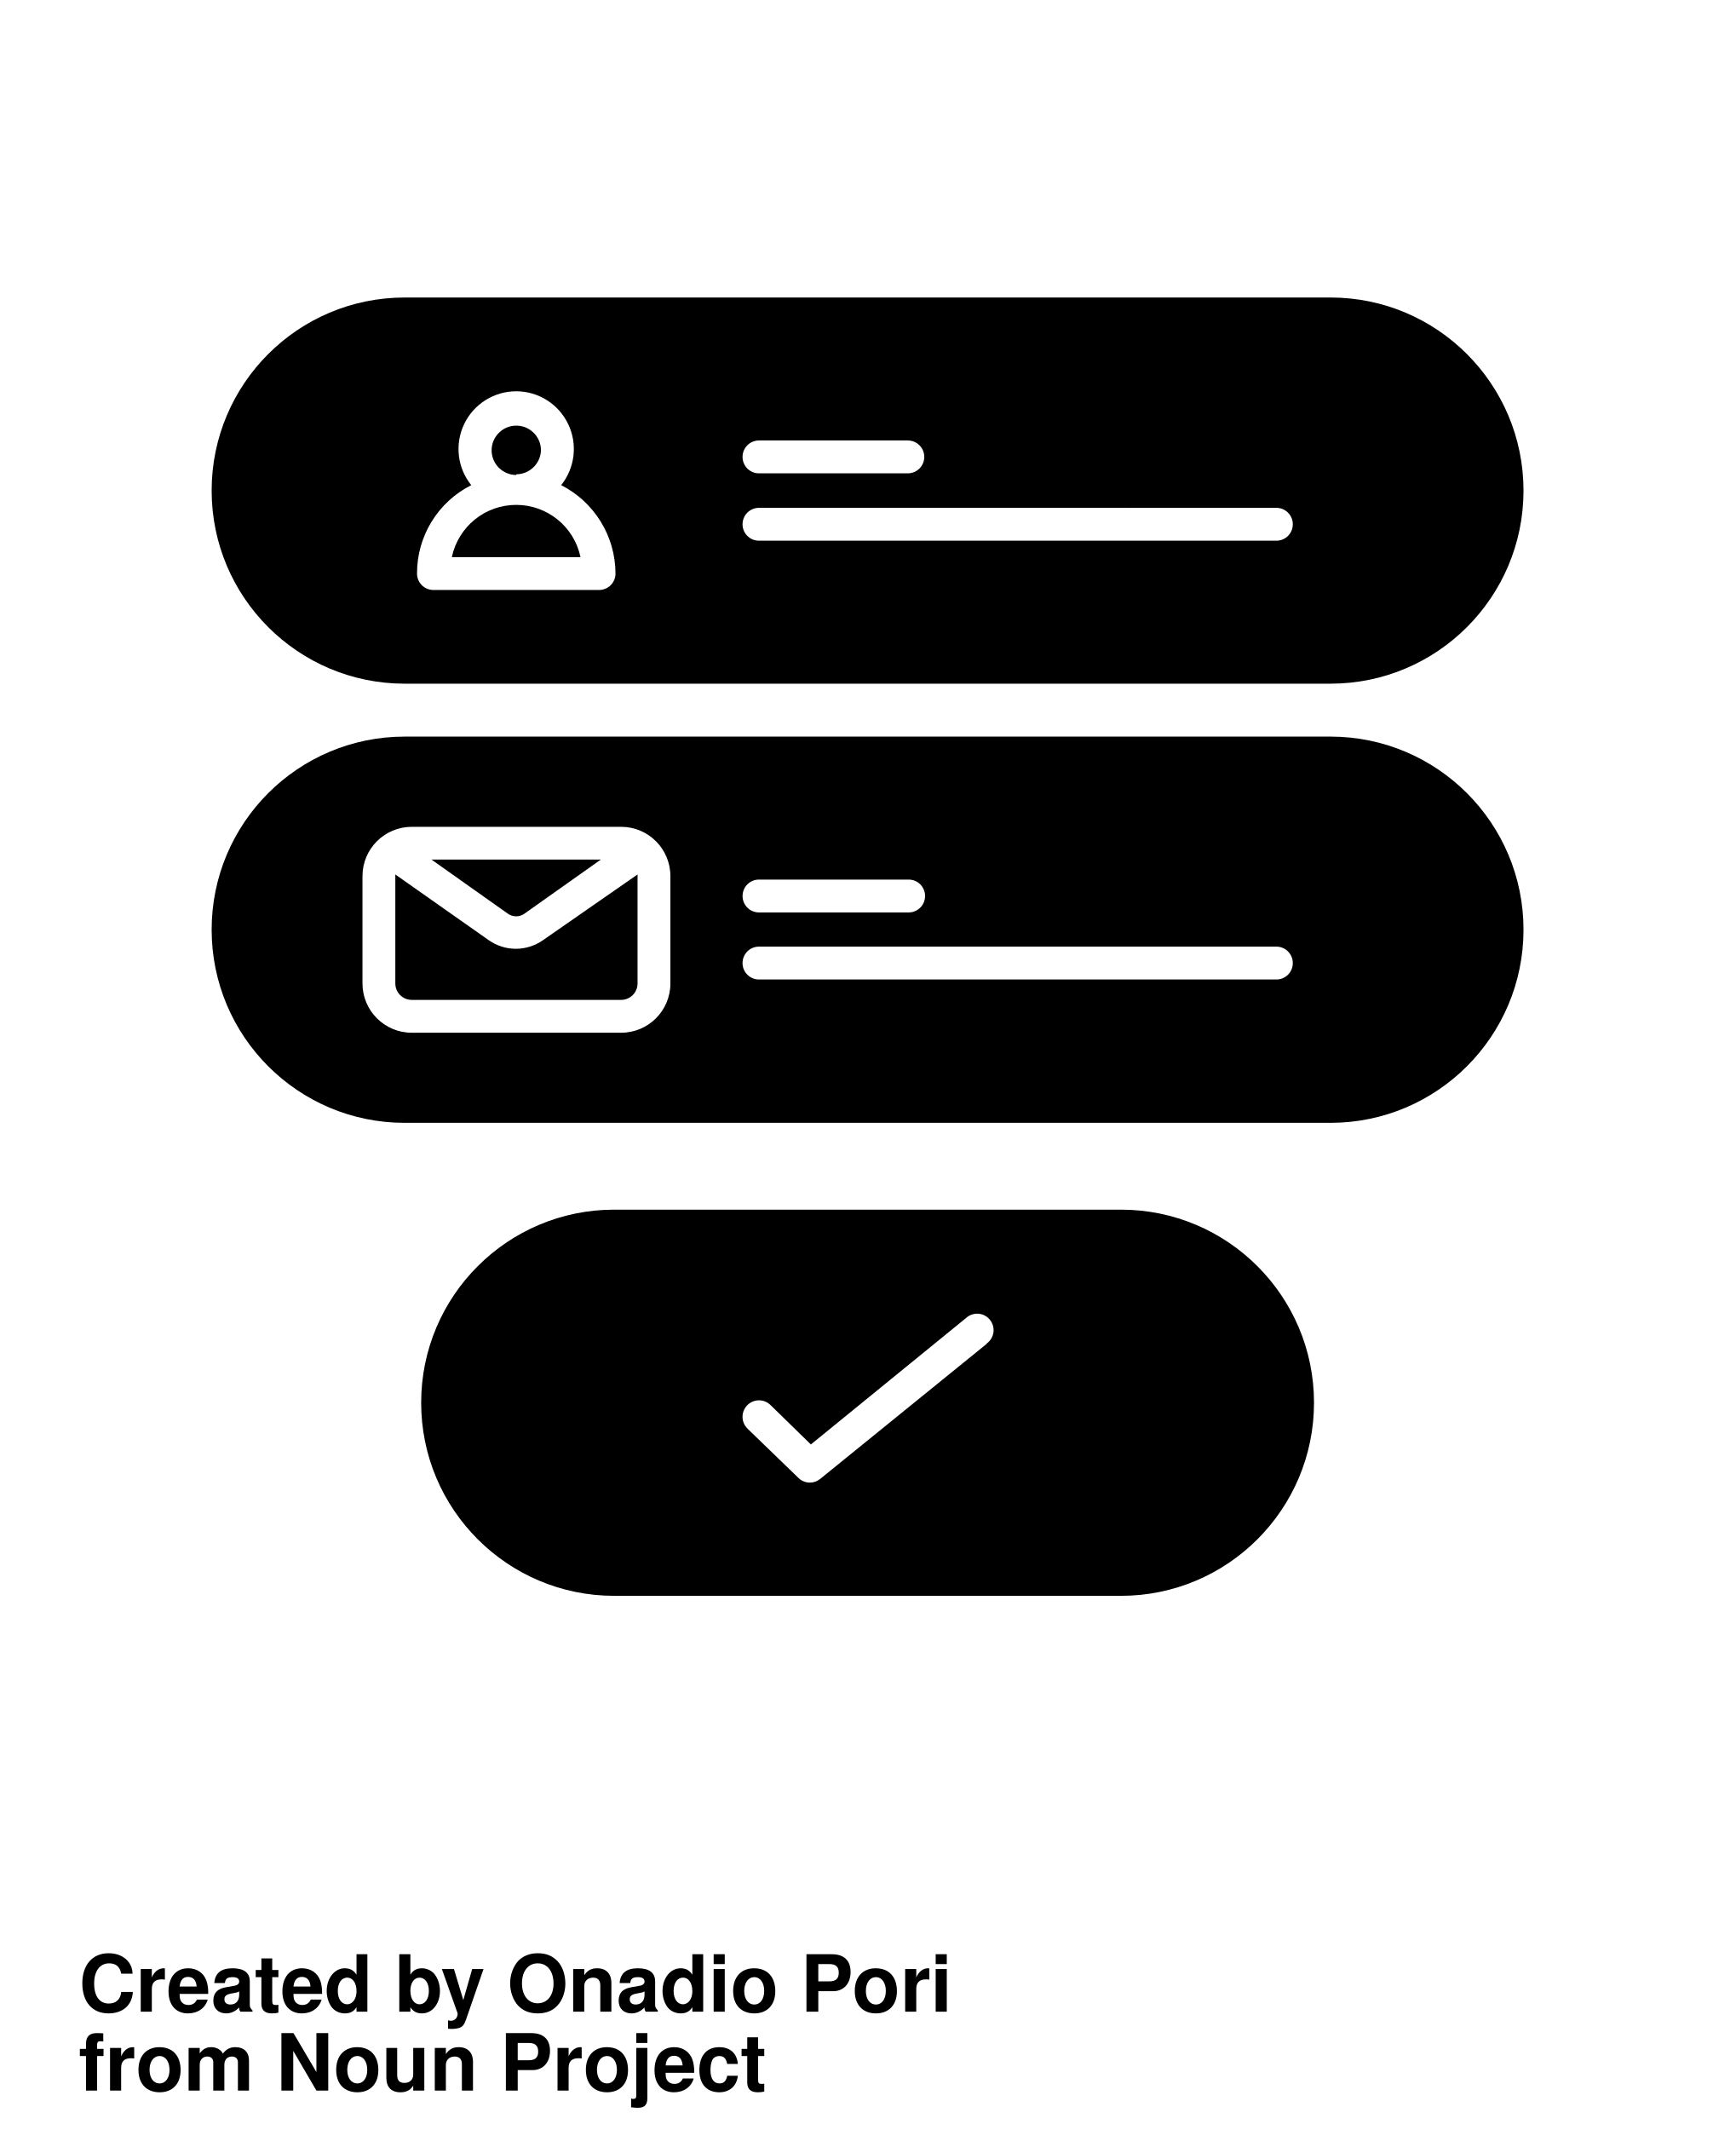
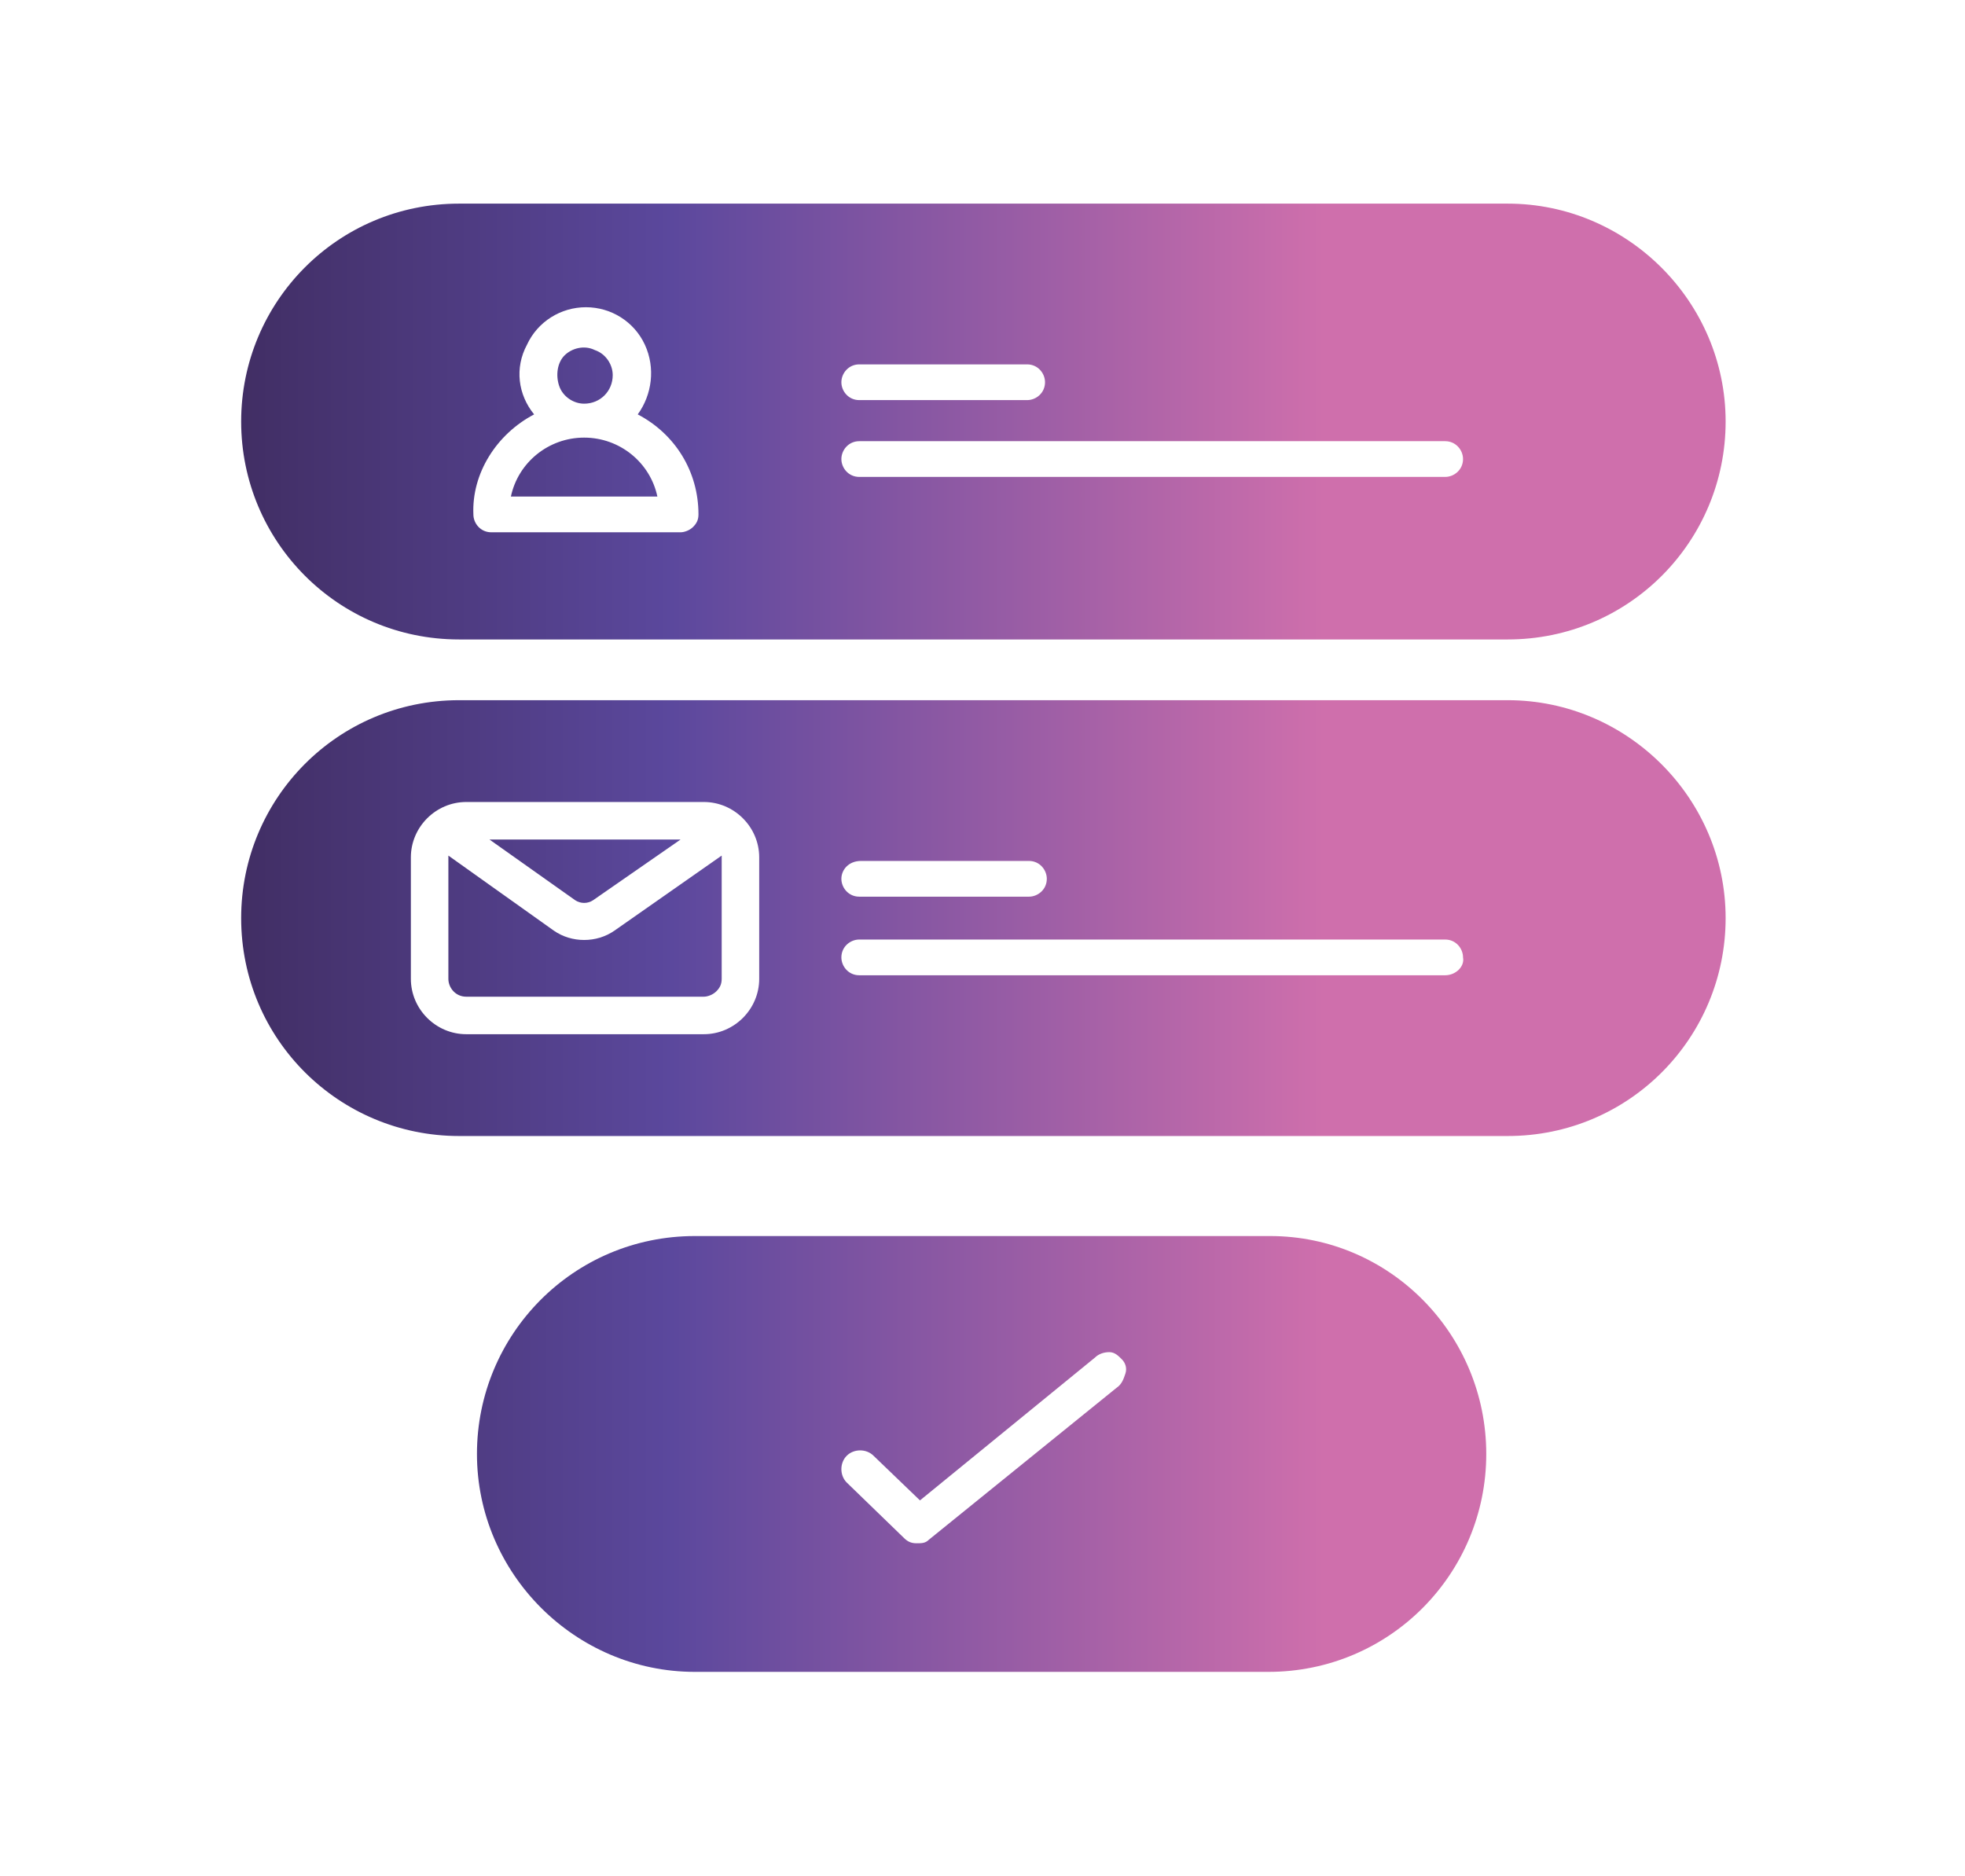
- <svg xmlns="http://www.w3.org/2000/svg" version="1.1" viewBox="-5.0 -10.0 110.0 135.0">
-   <path d="m66.062 66.668h-32.125c-6.758 0-12.238 5.481-12.238 12.238s5.481 12.238 12.238 12.238h32.125c6.758 0 12.238-5.481 12.238-12.238s-5.481-12.238-12.238-12.238zm-8.52 8.512-10.543 8.551c-0.184 0.152-0.418 0.238-0.656 0.238-0.273 0-0.535-0.109-0.73-0.301l-3.231-3.125h0.004c-0.414-0.402-0.418-1.062-0.016-1.477 0.402-0.41 1.062-0.418 1.473-0.016l2.562 2.5 9.844-8.02c0.211-0.191 0.492-0.285 0.777-0.266 0.285 0.023 0.547 0.16 0.727 0.383 0.18 0.223 0.262 0.508 0.227 0.789-0.039 0.285-0.188 0.539-0.418 0.707zm-36.887-41.848h58.688c6.758 0 12.238-5.481 12.238-12.238s-5.481-12.238-12.238-12.238h-58.688c-6.758 0-12.238 5.481-12.238 12.238s5.481 12.238 12.238 12.238zm22.457-15.418h9.438v0.004c0.578 0 1.043 0.465 1.043 1.039 0 0.578-0.465 1.043-1.043 1.043h-9.438c-0.574 0-1.039-0.465-1.039-1.043 0-0.574 0.465-1.039 1.039-1.039zm0 4.269 32.805 0.004c0.574 0 1.039 0.465 1.039 1.043 0 0.574-0.465 1.039-1.039 1.039h-32.805c-0.574 0-1.039-0.465-1.039-1.039 0-0.578 0.465-1.043 1.039-1.043zm-18.238-1.434c-0.883-1.098-1.055-2.602-0.449-3.871 0.609-1.27 1.891-2.078 3.297-2.078 1.41 0 2.691 0.809 3.297 2.078 0.609 1.27 0.434 2.773-0.445 3.871 2.109 1.07 3.441 3.238 3.445 5.606 0 0.273-0.109 0.539-0.305 0.734-0.195 0.195-0.461 0.305-0.734 0.305h-10.5c-0.578 0-1.043-0.465-1.043-1.039-0.008-2.371 1.324-4.539 3.438-5.606zm6.926 4.562h-8.156c0.406-1.93 2.109-3.312 4.078-3.312 1.973 0 3.676 1.383 4.078 3.312zm-4.074-5.207h0.004c-0.633 0-1.203-0.383-1.445-0.965-0.242-0.586-0.109-1.258 0.34-1.703 0.445-0.449 1.117-0.582 1.703-0.34 0.582 0.242 0.965 0.812 0.965 1.445-0.027 0.844-0.719 1.516-1.562 1.52zm-0.52 27.812-4.856-3.438h10.742l-4.856 3.438c-0.309 0.215-0.719 0.215-1.031 0zm8.211-2.492c0.004 0.035 0.004 0.07 0 0.105v6.801c0 0.277-0.109 0.543-0.305 0.738-0.195 0.195-0.461 0.305-0.738 0.305h-13.27c-0.578 0-1.043-0.465-1.043-1.043v-6.801c-0.004-0.035-0.004-0.07 0-0.105l5.926 4.168c1.031 0.723 2.398 0.723 3.43 0zm43.98-8.738h-58.742c-6.758 0-12.238 5.481-12.238 12.238 0 6.762 5.481 12.242 12.238 12.242h58.688c6.758 0 12.238-5.481 12.238-12.242 0-6.758-5.481-12.238-12.238-12.238zm-36.23 9.062h9.438c0.574 0 1.039 0.465 1.039 1.043 0 0.574-0.465 1.039-1.039 1.039h-9.492c-0.574 0-1.039-0.465-1.039-1.039 0-0.578 0.465-1.043 1.039-1.043zm-5.668 6.582c0 1.727-1.398 3.125-3.125 3.125h-13.27c-1.727 0-3.125-1.398-3.125-3.125v-6.801c0-1.727 1.398-3.125 3.125-3.125h13.27c1.727 0 3.125 1.398 3.125 3.125zm38.418-0.25h-32.805c-0.574 0-1.039-0.465-1.039-1.039 0-0.578 0.465-1.043 1.039-1.043h32.805c0.574 0 1.039 0.465 1.039 1.043 0 0.574-0.465 1.039-1.039 1.039z" />
-   <text x="0.0" y="117.5" font-size="5.0" font-weight="bold" font-family="Arbeit Regular, Helvetica, Arial-Unicode, Arial, Sans-serif" fill="#000000">Created by Onadio Pori</text>
-   <text x="0.0" y="122.5" font-size="5.0" font-weight="bold" font-family="Arbeit Regular, Helvetica, Arial-Unicode, Arial, Sans-serif" fill="#000000">from Noun Project</text>
+ <svg xmlns="http://www.w3.org/2000/svg" version="1.1" id="Layer_1" x="0px" y="0px" viewBox="0 0 110 105" style="enable-background:new 0 0 110 105;" xml:space="preserve">
+   <style type="text/css">
+ 	.st0{fill:url(#SVGID_1_);}
+ </style>
+   <linearGradient id="SVGID_1_" gradientUnits="userSpaceOnUse" x1="13.418" y1="52.5" x2="96.582" y2="52.5">
+     <stop offset="0" style="stop-color:#412E64" />
+     <stop offset="0.29" style="stop-color:#5B489D" />
+     <stop offset="0.73" style="stop-color:#CF6FAC" />
+   </linearGradient>
+   <path class="st0" d="M71.1,69.2H38.9c-6.8,0-12.2,5.5-12.2,12.2s5.5,12.2,12.2,12.2h32.1c6.8,0,12.2-5.5,12.2-12.2  S77.8,69.2,71.1,69.2z M62.5,77.7L52,86.2c-0.2,0.2-0.4,0.2-0.7,0.2c-0.3,0-0.5-0.1-0.7-0.3L47.4,83h0c-0.4-0.4-0.4-1.1,0-1.5  c0.4-0.4,1.1-0.4,1.5,0l2.6,2.5l9.8-8c0.2-0.2,0.5-0.3,0.8-0.3c0.3,0,0.5,0.2,0.7,0.4c0.2,0.2,0.3,0.5,0.2,0.8  C62.9,77.2,62.8,77.5,62.5,77.7L62.5,77.7z M25.7,35.8h58.7c6.8,0,12.2-5.5,12.2-12.2s-5.5-12.2-12.2-12.2H25.7  c-6.8,0-12.2,5.5-12.2,12.2S18.9,35.8,25.7,35.8z M48.1,20.4h9.4v0c0.6,0,1,0.5,1,1c0,0.6-0.5,1-1,1h-9.4c-0.6,0-1-0.5-1-1  C47.1,20.9,47.5,20.4,48.1,20.4L48.1,20.4z M48.1,24.7l32.8,0c0.6,0,1,0.5,1,1c0,0.6-0.5,1-1,1H48.1c-0.6,0-1-0.5-1-1  C47.1,25.2,47.5,24.7,48.1,24.7L48.1,24.7z M29.9,23.2c-0.9-1.1-1.1-2.6-0.4-3.9c0.6-1.3,1.9-2.1,3.3-2.1c1.4,0,2.7,0.8,3.3,2.1  c0.6,1.3,0.4,2.8-0.4,3.9c2.1,1.1,3.4,3.2,3.4,5.6c0,0.3-0.1,0.5-0.3,0.7c-0.2,0.2-0.5,0.3-0.7,0.3H27.5c-0.6,0-1-0.5-1-1  C26.4,26.5,27.8,24.3,29.9,23.2L29.9,23.2z M36.8,27.8h-8.2c0.4-1.9,2.1-3.3,4.1-3.3C34.7,24.5,36.4,25.9,36.8,27.8z M32.7,22.6  L32.7,22.6c-0.6,0-1.2-0.4-1.4-1c-0.2-0.6-0.1-1.3,0.3-1.7c0.4-0.4,1.1-0.6,1.7-0.3c0.6,0.2,1,0.8,1,1.4  C34.3,21.9,33.6,22.6,32.7,22.6L32.7,22.6z M32.2,50.4L27.4,47h10.7l-4.9,3.4C32.9,50.6,32.5,50.6,32.2,50.4L32.2,50.4z M40.4,47.9  c0,0,0,0.1,0,0.1v6.8c0,0.3-0.1,0.5-0.3,0.7c-0.2,0.2-0.5,0.3-0.7,0.3H26.1c-0.6,0-1-0.5-1-1V48c0,0,0-0.1,0-0.1l5.9,4.2  c1,0.7,2.4,0.7,3.4,0L40.4,47.9z M84.4,39.2H25.7c-6.8,0-12.2,5.5-12.2,12.2c0,6.8,5.5,12.2,12.2,12.2h58.7  c6.8,0,12.2-5.5,12.2-12.2C96.6,44.7,91.1,39.2,84.4,39.2L84.4,39.2z M48.2,48.2h9.4c0.6,0,1,0.5,1,1c0,0.6-0.5,1-1,1h-9.5  c-0.6,0-1-0.5-1-1C47.1,48.7,47.5,48.2,48.2,48.2L48.2,48.2z M42.5,54.8c0,1.7-1.4,3.1-3.1,3.1H26.1c-1.7,0-3.1-1.4-3.1-3.1V48  c0-1.7,1.4-3.1,3.1-3.1h13.3c1.7,0,3.1,1.4,3.1,3.1V54.8z M80.9,54.6H48.1c-0.6,0-1-0.5-1-1c0-0.6,0.5-1,1-1h32.8c0.6,0,1,0.5,1,1  C82,54.1,81.5,54.6,80.9,54.6z" />
</svg>
